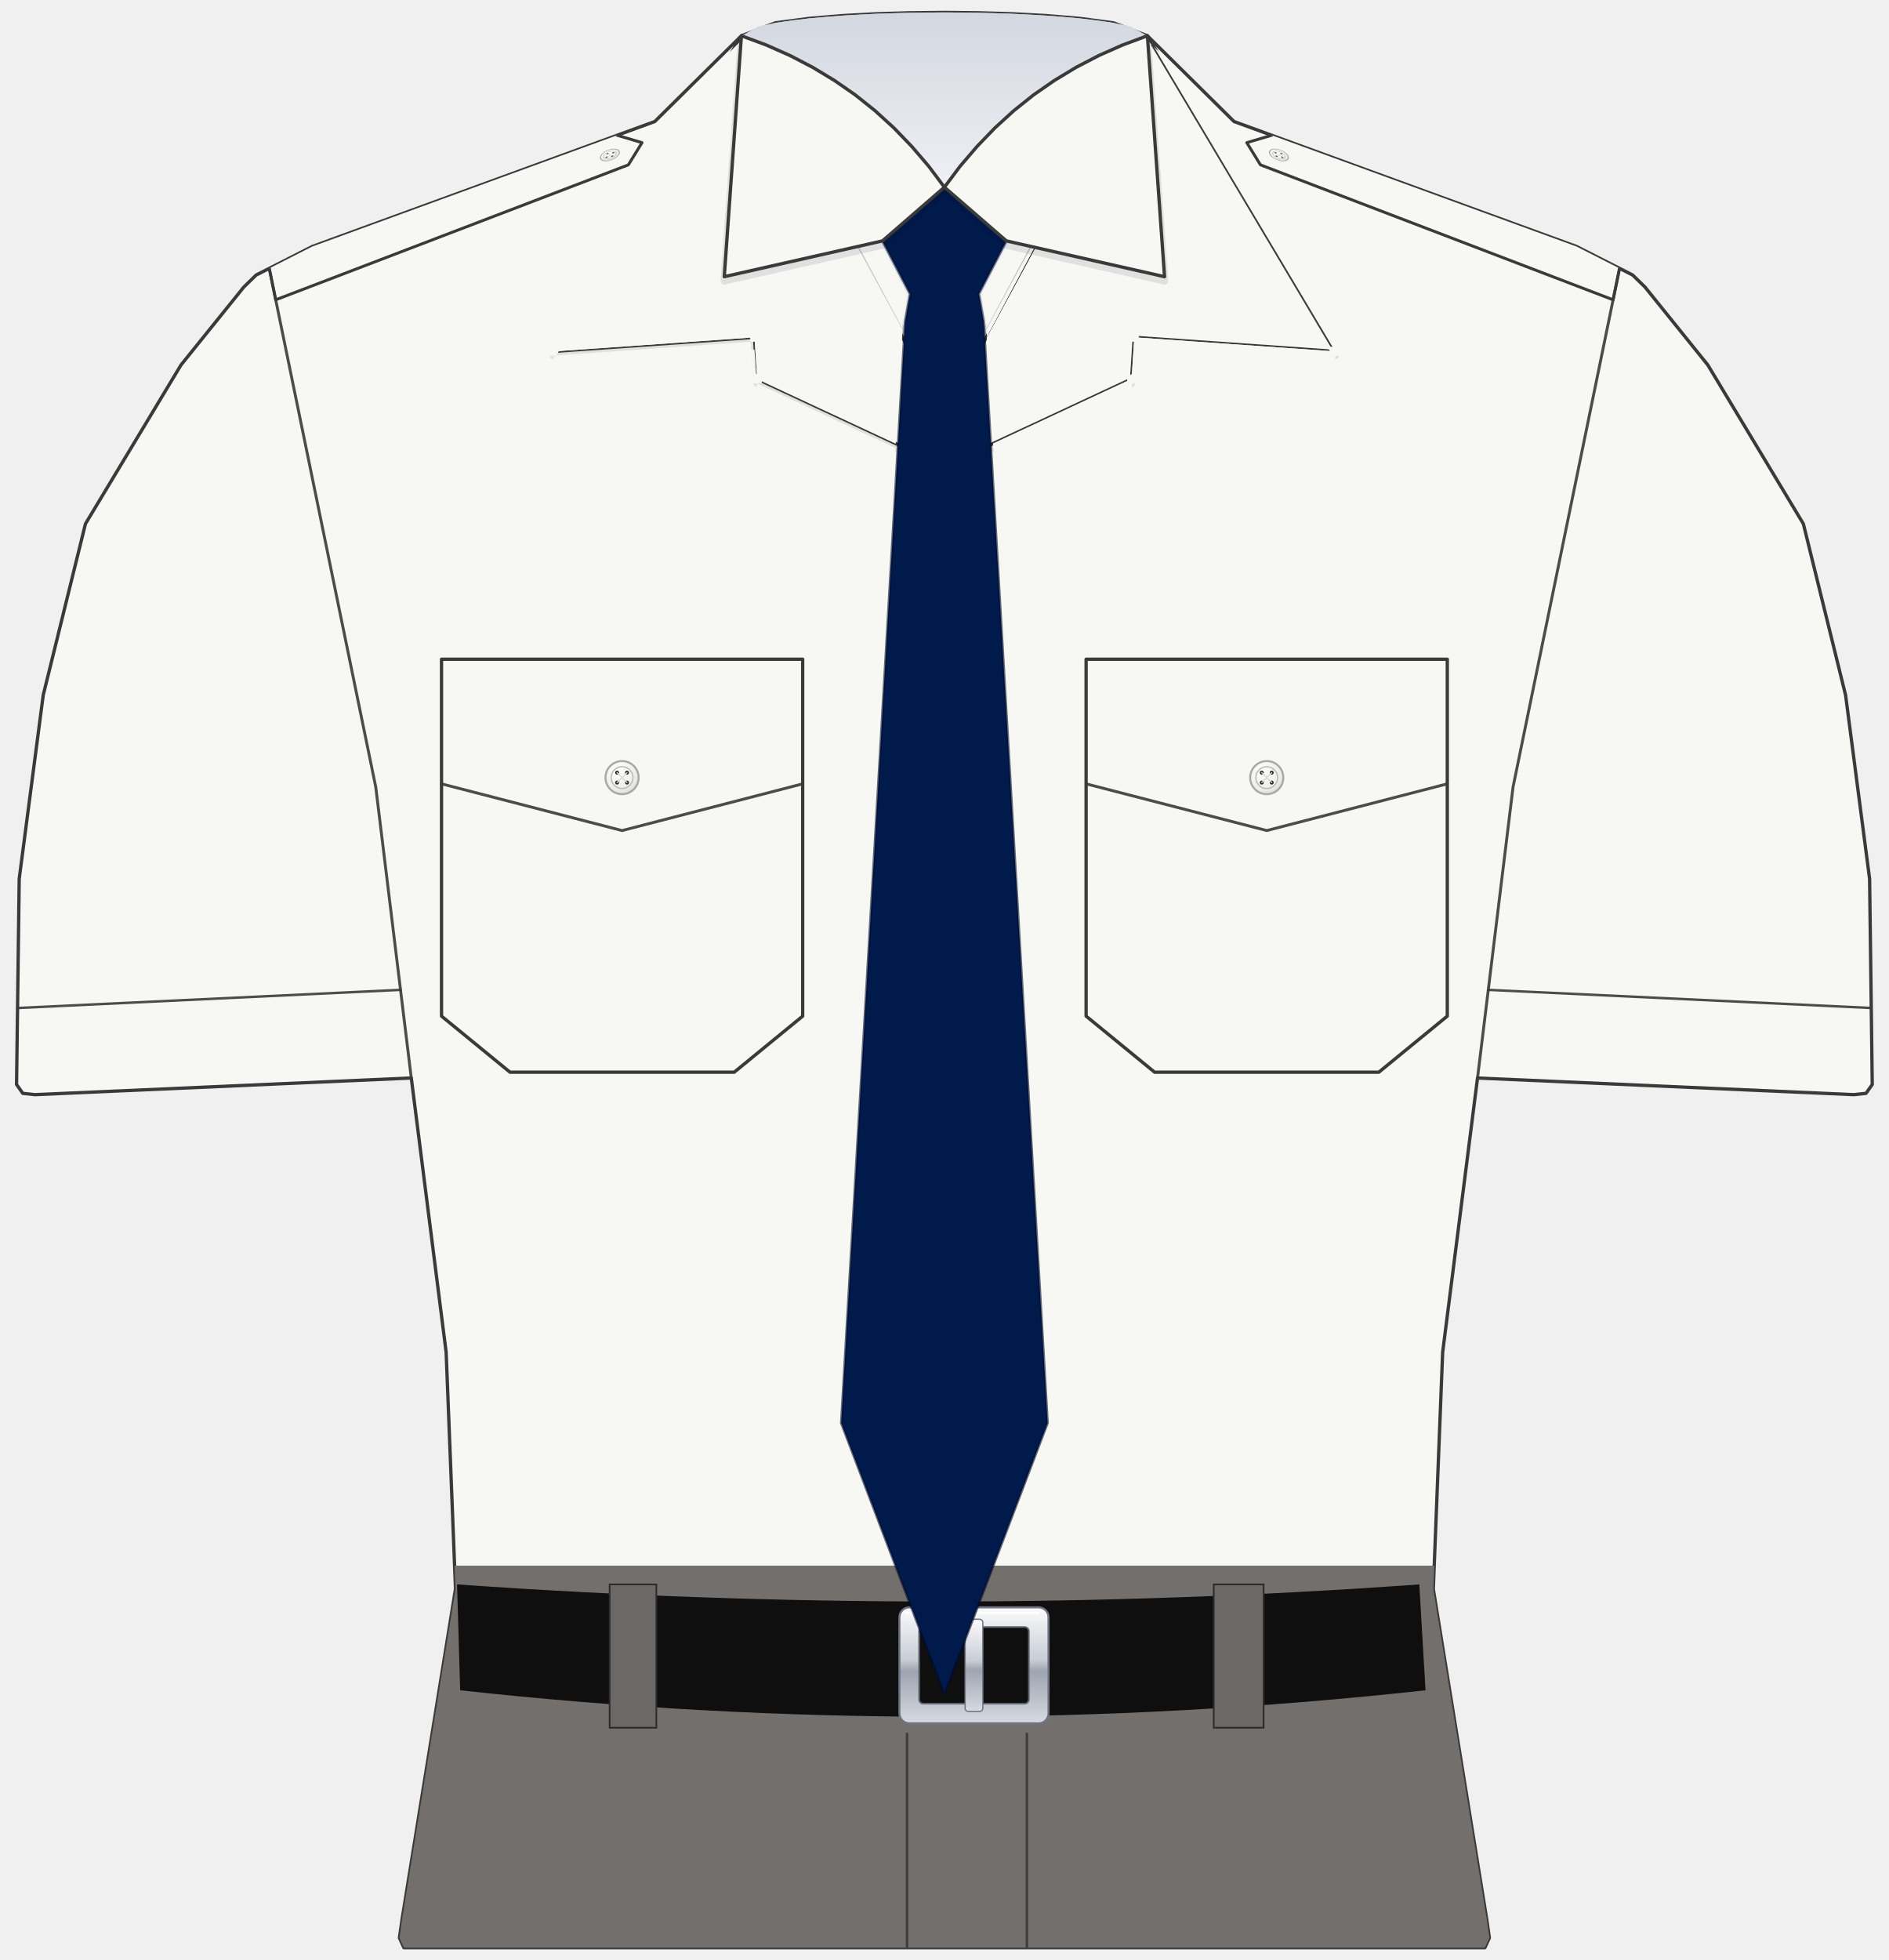
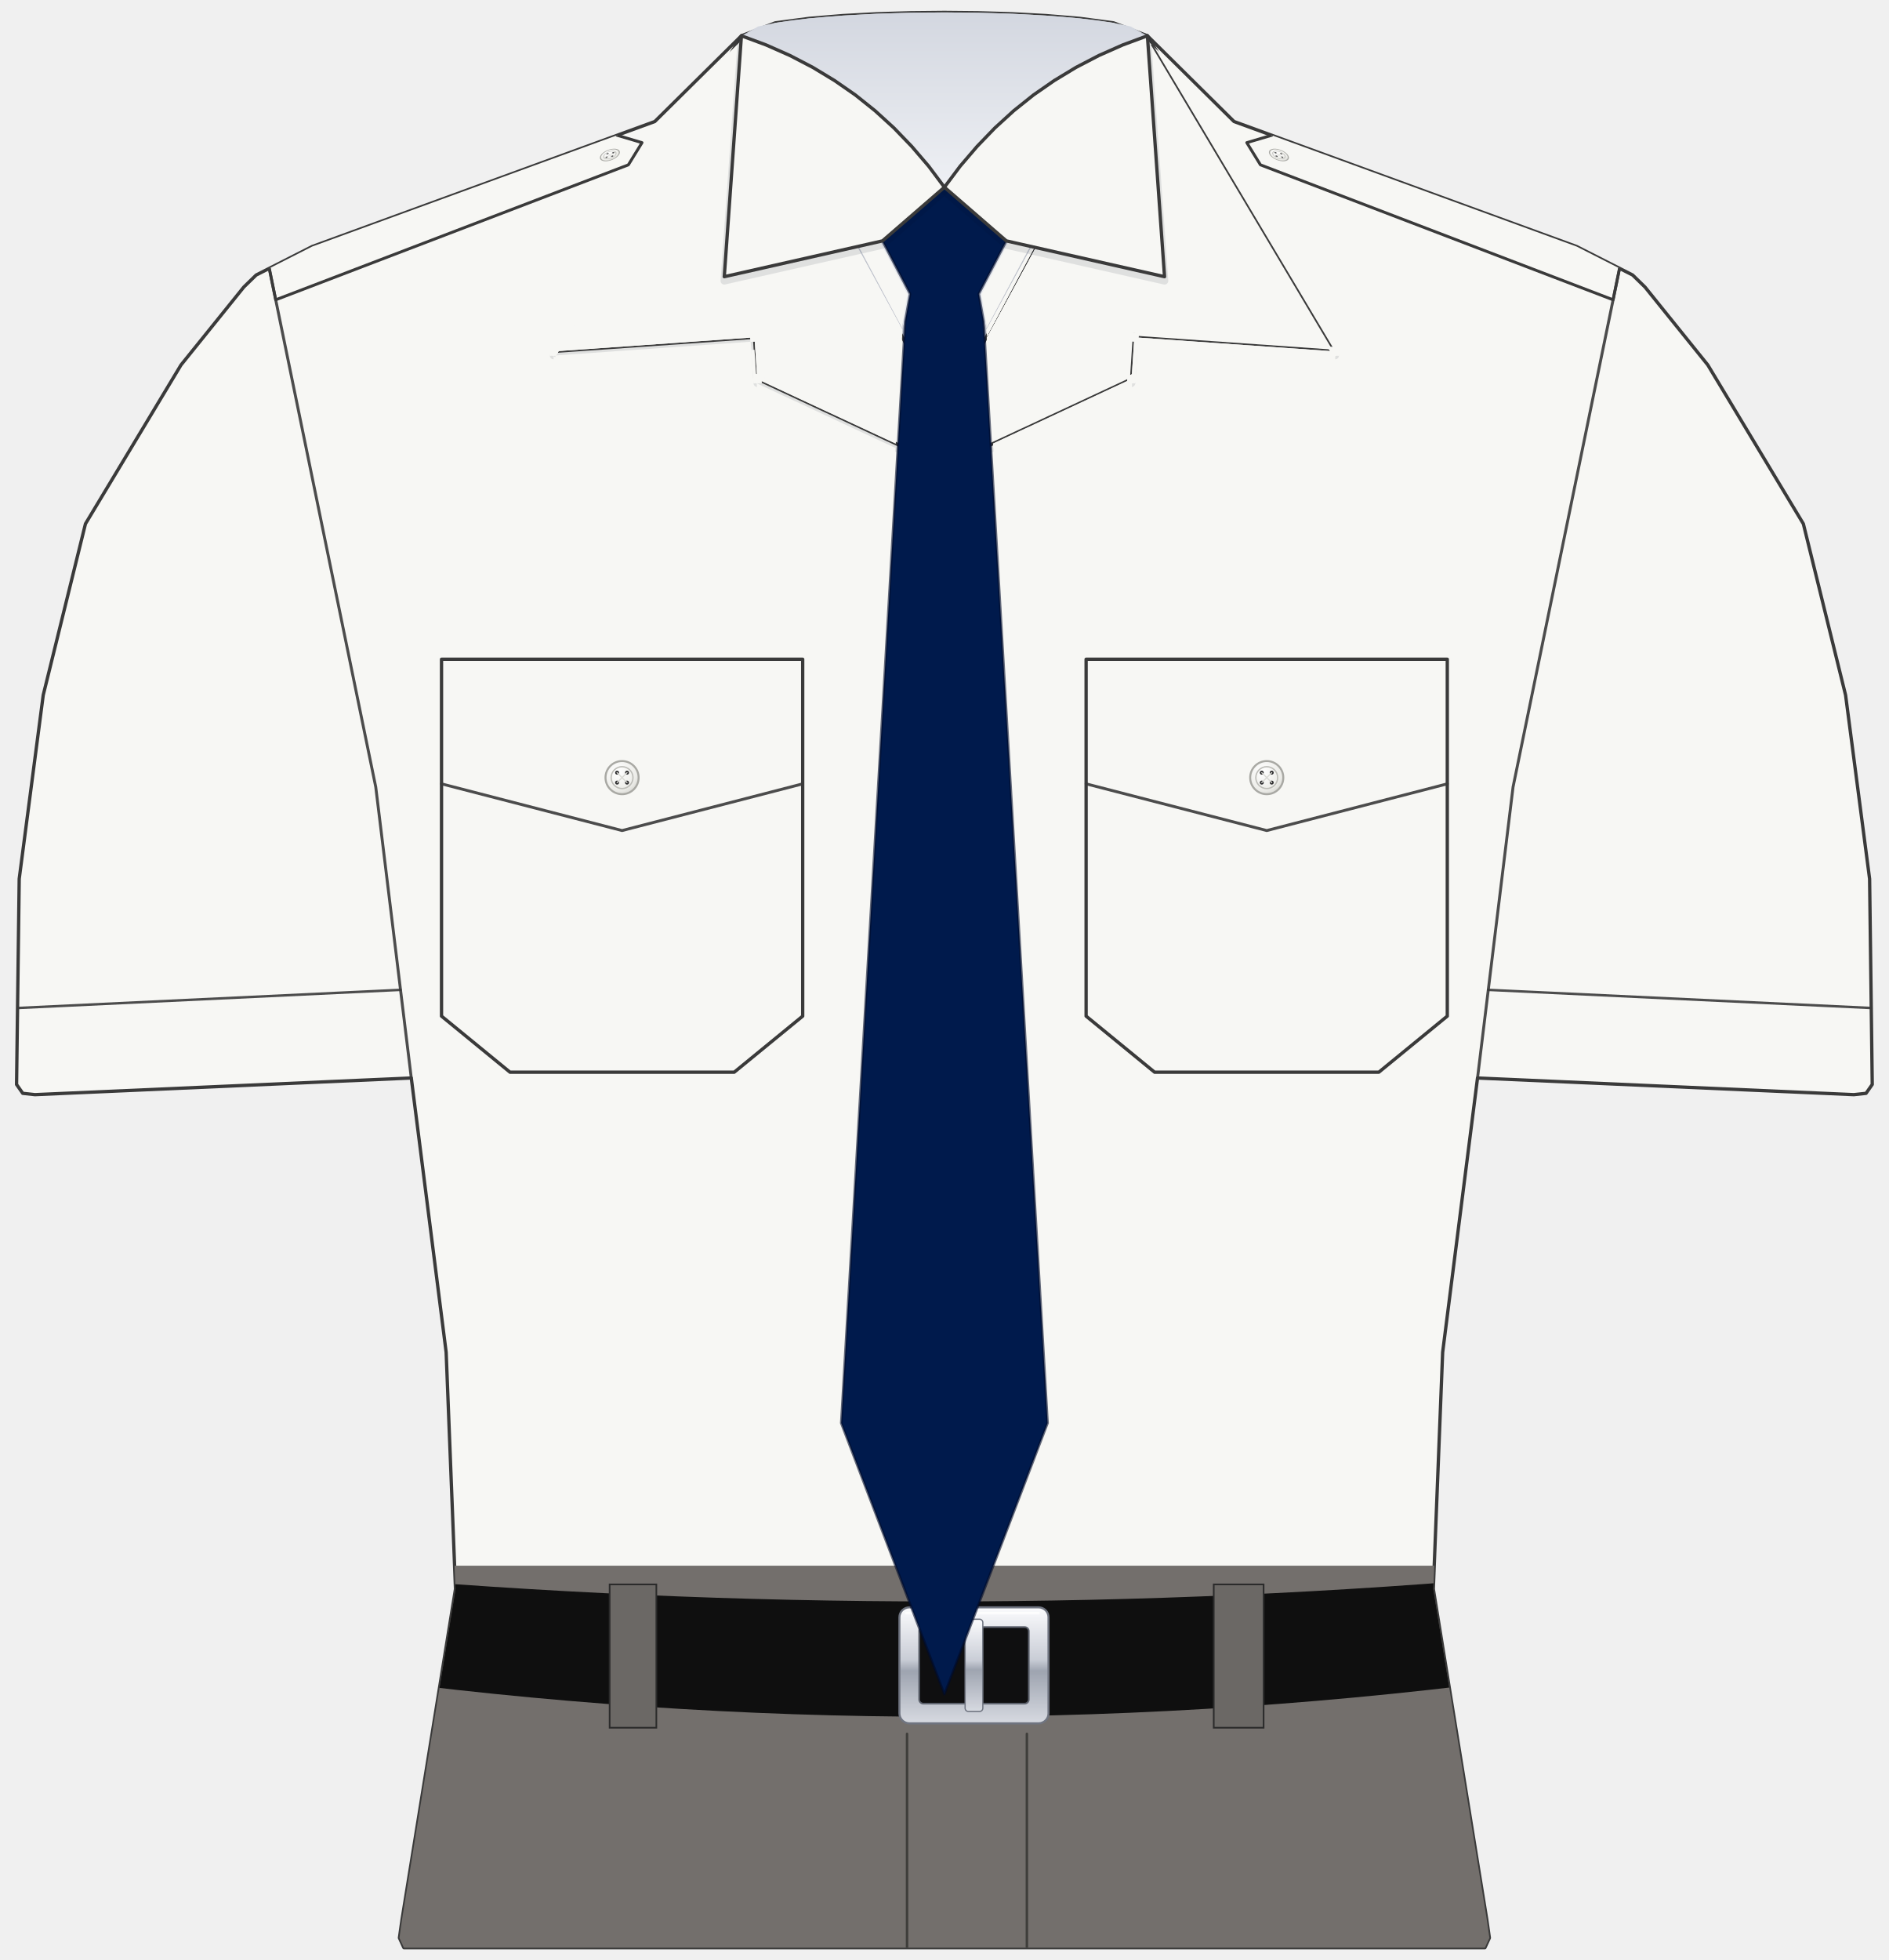
<svg xmlns="http://www.w3.org/2000/svg" width="27.451in" height="28.479in" viewBox="0 0 2745.08 2847.92" data-asset-id="garment-aviator-shirt-male" data-source="reference-art-measured" data-units="0.01in">
  <defs>
    <linearGradient id="garment-aviator-shirt-male__coatShade" gradientUnits="userSpaceOnUse" x1="-12" y1="0" x2="12" y2="0">
      <stop offset="0" stop-color="#000" stop-opacity=".30" />
      <stop offset=".12" stop-color="#000" stop-opacity=".08" />
      <stop offset=".3" stop-color="#000" stop-opacity="0" />
      <stop offset=".7" stop-color="#000" stop-opacity="0" />
      <stop offset=".88" stop-color="#000" stop-opacity=".08" />
      <stop offset="1" stop-color="#000" stop-opacity=".30" />
    </linearGradient>
    <linearGradient id="garment-aviator-shirt-male__topLight" x1="0" y1="0" x2="0" y2="1">
      <stop offset="0" stop-color="#fff" stop-opacity=".10" />
      <stop offset="1" stop-color="#fff" stop-opacity="0" />
    </linearGradient>
    <radialGradient id="garment-aviator-shirt-male__btn" cx=".4" cy=".35" r=".8">
      <stop offset="0" stop-color="#ffffff" />
      <stop offset=".6" stop-color="#cfd3da" />
      <stop offset="1" stop-color="#8d939e" />
    </radialGradient>
    <linearGradient id="garment-aviator-shirt-male__collarIn" x1="0" y1="0" x2="0" y2="1">
      <stop offset="0" stop-color="#7e8bb8" />
      <stop offset="1" stop-color="#b3bcdc" />
    </linearGradient>
    <linearGradient id="garment-aviator-shirt-male__plate" x1="0" y1="0" x2="0" y2="1">
      <stop offset="0" stop-color="#e4e6ea" />
      <stop offset="1" stop-color="#a9aeb8" />
    </linearGradient>
  </defs>
  <g id="garment-aviator-shirt-male__art" transform="translate(1372.538 12.037) scale(120.369)">
    <defs>
      <clipPath id="garment-aviator-shirt-male__clipSil">
        <path d="M-2.451,0.332L-2.042,0.176L-1.634,0.122L-1.225,0.088L-0.817,0.066L-0.408,0.054L0.000,0.050L0.408,0.054L0.817,0.066L1.225,0.088L1.634,0.122L2.042,0.176L2.451,0.332L3.497,1.367L7.633,2.876L8.310,3.220L8.459,3.365L9.217,4.305L10.371,6.223L10.881,8.291L11.171,10.509L11.203,12.991L11.128,13.098L10.981,13.114L6.437,12.913L6.016,16.224L5.903,19.082L6.548,23.068L6.580,23.293L6.526,23.411L-6.526,23.411L-6.580,23.293L-6.548,23.068L-5.903,19.082L-6.016,16.224L-6.437,12.913L-10.981,13.114L-11.128,13.098L-11.203,12.991L-11.171,10.509L-10.881,8.291L-10.371,6.223L-9.217,4.305L-8.459,3.365L-8.310,3.220L-7.633,2.876L-3.497,1.367Z" />
      </clipPath>
      <linearGradient id="garment-aviator-shirt-male__silver" x1="0" y1="0" x2="0" y2="1">
        <stop offset="0" stop-color="#fbfbfd" />
        <stop offset=".45" stop-color="#c9cdd6" />
        <stop offset=".55" stop-color="#9ea4b0" />
        <stop offset="1" stop-color="#d7dae1" />
      </linearGradient>
      <radialGradient id="garment-aviator-shirt-male__btnw" cx=".38" cy=".32" r=".8">
        <stop offset="0" stop-color="#ffffff" />
        <stop offset=".7" stop-color="#ececE8" />
        <stop offset="1" stop-color="#cfcfca" />
      </radialGradient>
      <linearGradient id="garment-aviator-shirt-male__shadeH" x1="0" y1="0" x2="1" y2="0">
        <stop offset="0" stop-color="#6b7080" stop-opacity=".22" />
        <stop offset=".1" stop-color="#6b7080" stop-opacity=".05" />
        <stop offset=".3" stop-color="#6b7080" stop-opacity="0" />
        <stop offset=".7" stop-color="#6b7080" stop-opacity="0" />
        <stop offset=".9" stop-color="#6b7080" stop-opacity=".05" />
        <stop offset="1" stop-color="#6b7080" stop-opacity=".22" />
      </linearGradient>
      <linearGradient id="garment-aviator-shirt-male__shadeV" x1="0" y1="0" x2="0" y2="1">
        <stop offset="0" stop-color="#6b7080" stop-opacity=".10" />
        <stop offset=".3" stop-color="#6b7080" stop-opacity="0" />
        <stop offset="1" stop-color="#6b7080" stop-opacity=".12" />
      </linearGradient>
      <linearGradient id="garment-aviator-shirt-male__dropS" x1="0" y1="0" x2="0" y2="1">
        <stop offset="0" stop-color="#4a4f5e" stop-opacity=".26" />
        <stop offset="1" stop-color="#4a4f5e" stop-opacity="0" />
      </linearGradient>
    </defs>
    <g id="garment-aviator-shirt-male__garment-body">
      <path id="garment-aviator-shirt-male__silhouette" d="M-2.451,0.332L-2.042,0.176L-1.634,0.122L-1.225,0.088L-0.817,0.066L-0.408,0.054L0.000,0.050L0.408,0.054L0.817,0.066L1.225,0.088L1.634,0.122L2.042,0.176L2.451,0.332L3.497,1.367L7.633,2.876L8.310,3.220L8.459,3.365L9.217,4.305L10.371,6.223L10.881,8.291L11.171,10.509L11.203,12.991L11.128,13.098L10.981,13.114L6.437,12.913L6.016,16.224L5.903,19.082L6.548,23.068L6.580,23.293L6.526,23.411L-6.526,23.411L-6.580,23.293L-6.548,23.068L-5.903,19.082L-6.016,16.224L-6.437,12.913L-10.981,13.114L-11.128,13.098L-11.203,12.991L-11.171,10.509L-10.881,8.291L-10.371,6.223L-9.217,4.305L-8.459,3.365L-8.310,3.220L-7.633,2.876L-3.497,1.367Z" fill="#f7f7f4" stroke="#3a3a3a" stroke-width=".04" stroke-linejoin="round" />
      <g clip-path="url(#garment-aviator-shirt-male__clipSil)">
        <path id="garment-aviator-shirt-male__trousers" d="M-12.203,18.800 L12.203,18.800 L12.203,24.460 L-12.203,24.460 Z" fill="#736f6c" />
        <path id="garment-aviator-shirt-male__epaulet-right" d="M-8.152,3.139L-7.633,2.876L-3.952,1.533L-3.651,1.622L-3.816,1.890L-8.074,3.519Z" fill="#f7f7f4" stroke="none" />
        <path d="M-8.152,3.139L-8.074,3.519L-3.816,1.890L-3.651,1.622L-3.952,1.533" fill="none" stroke="#3a3a3a" stroke-width=".035" stroke-linejoin="round" stroke-linecap="round" />
        <g transform="translate(-4.039 1.771) rotate(-20.928) scale(1 0.511) rotate(20.928) translate(4.039 -1.771)">
          <g>
            <circle cx="-4.039" cy="1.771" r="0.120" fill="url(#garment-aviator-shirt-male__btnw)" stroke="#a9a9a4" stroke-width="0.014" />
            <circle cx="-4.039" cy="1.771" r="0.079" fill="none" stroke="#bdbdb8" stroke-width="0.010" />
            <circle cx="-4.075" cy="1.735" r="0.014" fill="#2a2a2c" />
            <circle cx="-4.003" cy="1.735" r="0.014" fill="#2a2a2c" />
            <circle cx="-4.075" cy="1.807" r="0.014" fill="#2a2a2c" />
            <circle cx="-4.003" cy="1.807" r="0.014" fill="#2a2a2c" />
            <path d="M-4.075,1.735 L-4.003,1.807 M-4.003,1.735 L-4.075,1.807" stroke="#d9d9d4" stroke-width="0.008" stroke-linecap="round" />
          </g>
        </g>
        <path id="garment-aviator-shirt-male__epaulet-left" d="M8.152,3.139L7.633,2.876L3.952,1.533L3.651,1.622L3.816,1.890L8.074,3.519Z" fill="#f7f7f4" stroke="none" />
        <path d="M8.152,3.139L8.074,3.519L3.816,1.890L3.651,1.622L3.952,1.533" fill="none" stroke="#3a3a3a" stroke-width=".035" stroke-linejoin="round" stroke-linecap="round" />
        <g transform="translate(4.039 1.771) rotate(-159.072) scale(1 0.511) rotate(159.072) translate(-4.039 -1.771)">
          <g>
            <circle cx="4.039" cy="1.771" r="0.120" fill="url(#garment-aviator-shirt-male__btnw)" stroke="#a9a9a4" stroke-width="0.014" />
            <circle cx="4.039" cy="1.771" r="0.079" fill="none" stroke="#bdbdb8" stroke-width="0.010" />
            <circle cx="4.003" cy="1.735" r="0.014" fill="#2a2a2c" />
            <circle cx="4.075" cy="1.735" r="0.014" fill="#2a2a2c" />
            <circle cx="4.003" cy="1.807" r="0.014" fill="#2a2a2c" />
            <circle cx="4.075" cy="1.807" r="0.014" fill="#2a2a2c" />
            <path d="M4.003,1.735 L4.075,1.807 M4.075,1.735 L4.003,1.807" stroke="#d9d9d4" stroke-width="0.008" stroke-linecap="round" />
          </g>
        </g>
        <g id="garment-aviator-shirt-male__seam-armhole-right">
          <path d="M-8.152,3.139L-6.866,9.400L-6.437,12.913" fill="none" stroke="#3a3a3a" stroke-opacity="0.9" stroke-width="0.035" stroke-linecap="round" stroke-linejoin="round" />
        </g>
        <g id="garment-aviator-shirt-male__seam-armhole-left">
          <path d="M8.152,3.139L6.866,9.400L6.437,12.913" fill="none" stroke="#3a3a3a" stroke-opacity="0.9" stroke-width="0.035" stroke-linecap="round" stroke-linejoin="round" />
        </g>
        <g id="garment-aviator-shirt-male__seam-cuff-stitch-right">
          <path d="M-6.567,11.849L-11.191,12.068" fill="none" stroke="#3a3a3a" stroke-opacity="0.9" stroke-width="0.03" stroke-linecap="round" stroke-linejoin="round" />
        </g>
        <g id="garment-aviator-shirt-male__seam-cuff-stitch-left">
          <path d="M6.567,11.849L11.191,12.068" fill="none" stroke="#3a3a3a" stroke-opacity="0.9" stroke-width="0.03" stroke-linecap="round" stroke-linejoin="round" />
        </g>
        <g id="garment-aviator-shirt-male__pocket-right">
          <path d="M-6.072,7.858L-1.711,7.858L-1.711,12.166L-2.538,12.843L-5.245,12.843L-6.072,12.166Z" fill="none" stroke="#3a3a3a" stroke-width=".04" stroke-linejoin="round" />
          <path d="M-6.072,9.362L-3.892,9.926L-1.711,9.362" fill="none" stroke="#3a3a3a" stroke-opacity="0.9" stroke-width="0.035" stroke-linecap="round" stroke-linejoin="round" />
          <g id="garment-aviator-shirt-male__pocket-right-button">
            <circle cx="-3.892" cy="9.287" r="0.200" fill="url(#garment-aviator-shirt-male__btnw)" stroke="#a9a9a4" stroke-width="0.024" />
            <circle cx="-3.892" cy="9.287" r="0.132" fill="none" stroke="#bdbdb8" stroke-width="0.016" />
            <circle cx="-3.952" cy="9.227" r="0.024" fill="#2a2a2c" />
            <circle cx="-3.832" cy="9.227" r="0.024" fill="#2a2a2c" />
            <circle cx="-3.952" cy="9.347" r="0.024" fill="#2a2a2c" />
            <circle cx="-3.832" cy="9.347" r="0.024" fill="#2a2a2c" />
            <path d="M-3.952,9.227 L-3.832,9.347 M-3.832,9.227 L-3.952,9.347" stroke="#d9d9d4" stroke-width="0.014" stroke-linecap="round" />
          </g>
        </g>
        <g id="garment-aviator-shirt-male__pocket-left">
          <path d="M6.072,7.858L1.711,7.858L1.711,12.166L2.538,12.843L5.245,12.843L6.072,12.166Z" fill="none" stroke="#3a3a3a" stroke-width=".04" stroke-linejoin="round" />
          <path d="M6.072,9.362L3.892,9.926L1.711,9.362" fill="none" stroke="#3a3a3a" stroke-opacity="0.9" stroke-width="0.035" stroke-linecap="round" stroke-linejoin="round" />
          <g id="garment-aviator-shirt-male__pocket-left-button">
            <circle cx="3.892" cy="9.287" r="0.200" fill="url(#garment-aviator-shirt-male__btnw)" stroke="#a9a9a4" stroke-width="0.024" />
            <circle cx="3.892" cy="9.287" r="0.132" fill="none" stroke="#bdbdb8" stroke-width="0.016" />
            <circle cx="3.832" cy="9.227" r="0.024" fill="#2a2a2c" />
            <circle cx="3.952" cy="9.227" r="0.024" fill="#2a2a2c" />
            <circle cx="3.832" cy="9.347" r="0.024" fill="#2a2a2c" />
            <circle cx="3.952" cy="9.347" r="0.024" fill="#2a2a2c" />
            <path d="M3.832,9.227 L3.952,9.347 M3.952,9.227 L3.832,9.347" stroke="#d9d9d4" stroke-width="0.014" stroke-linecap="round" />
          </g>
        </g>
        <path d="M-0.432,2.181L-0.432,18.800" fill="none" stroke="#8a8a8a" stroke-opacity="0.9" stroke-width="0.03" stroke-linecap="round" stroke-linejoin="round" />
        <g id="garment-aviator-shirt-male__button-1">
          <circle cx="0.056" cy="5.753" r="0.220" fill="url(#garment-aviator-shirt-male__btnw)" stroke="#a9a9a4" stroke-width="0.026" />
          <circle cx="0.056" cy="5.753" r="0.145" fill="none" stroke="#bdbdb8" stroke-width="0.018" />
          <circle cx="-0.010" cy="5.687" r="0.026" fill="#2a2a2c" />
          <circle cx="0.122" cy="5.687" r="0.026" fill="#2a2a2c" />
          <circle cx="-0.010" cy="5.819" r="0.026" fill="#2a2a2c" />
          <circle cx="0.122" cy="5.819" r="0.026" fill="#2a2a2c" />
          <path d="M-0.010,5.687 L0.122,5.819 M0.122,5.687 L-0.010,5.819" stroke="#d9d9d4" stroke-width="0.015" stroke-linecap="round" />
        </g>
        <g id="garment-aviator-shirt-male__button-2">
          <circle cx="0.056" cy="9.475" r="0.220" fill="url(#garment-aviator-shirt-male__btnw)" stroke="#a9a9a4" stroke-width="0.026" />
          <circle cx="0.056" cy="9.475" r="0.145" fill="none" stroke="#bdbdb8" stroke-width="0.018" />
          <circle cx="-0.010" cy="9.409" r="0.026" fill="#2a2a2c" />
          <circle cx="0.122" cy="9.409" r="0.026" fill="#2a2a2c" />
          <circle cx="-0.010" cy="9.541" r="0.026" fill="#2a2a2c" />
          <circle cx="0.122" cy="9.541" r="0.026" fill="#2a2a2c" />
          <path d="M-0.010,9.409 L0.122,9.541 M0.122,9.409 L-0.010,9.541" stroke="#d9d9d4" stroke-width="0.015" stroke-linecap="round" />
        </g>
        <g id="garment-aviator-shirt-male__button-3">
          <circle cx="0.056" cy="13.198" r="0.220" fill="url(#garment-aviator-shirt-male__btnw)" stroke="#a9a9a4" stroke-width="0.026" />
          <circle cx="0.056" cy="13.198" r="0.145" fill="none" stroke="#bdbdb8" stroke-width="0.018" />
          <circle cx="-0.010" cy="13.132" r="0.026" fill="#2a2a2c" />
          <circle cx="0.122" cy="13.132" r="0.026" fill="#2a2a2c" />
          <circle cx="-0.010" cy="13.264" r="0.026" fill="#2a2a2c" />
          <circle cx="0.122" cy="13.264" r="0.026" fill="#2a2a2c" />
          <path d="M-0.010,13.132 L0.122,13.264 M0.122,13.132 L-0.010,13.264" stroke="#d9d9d4" stroke-width="0.015" stroke-linecap="round" />
        </g>
        <g id="garment-aviator-shirt-male__button-4">
          <circle cx="0.056" cy="16.845" r="0.220" fill="url(#garment-aviator-shirt-male__btnw)" stroke="#a9a9a4" stroke-width="0.026" />
          <circle cx="0.056" cy="16.845" r="0.145" fill="none" stroke="#bdbdb8" stroke-width="0.018" />
          <circle cx="-0.010" cy="16.779" r="0.026" fill="#2a2a2c" />
          <circle cx="0.122" cy="16.779" r="0.026" fill="#2a2a2c" />
          <circle cx="-0.010" cy="16.911" r="0.026" fill="#2a2a2c" />
          <circle cx="0.122" cy="16.911" r="0.026" fill="#2a2a2c" />
          <path d="M-0.010,16.779 L0.122,16.911 M0.122,16.779 L-0.010,16.911" stroke="#d9d9d4" stroke-width="0.015" stroke-linecap="round" />
        </g>
-         <path id="garment-aviator-shirt-male__belt" d="M-5.884,19.026 Q-0.019,19.439 5.734,19.026 L5.809,20.304 Q-0.019,20.943 -5.847,20.304 Z" fill="#0f0f0f" />
+         <path id="garment-aviator-shirt-male__belt" d="M-7.294,18.914 Q-0.004,19.550 7.113,18.914 L7.208,20.132 Q-0.019,21.115 -7.246,20.132 Z" fill="#0f0f0f" />
        <rect x="-4.042" y="19.026" width="0.564" height="1.730" fill="#6b6865" stroke="#2b2b2b" stroke-width=".02" />
        <rect x="3.252" y="19.026" width="0.602" height="1.730" fill="#6b6865" stroke="#2b2b2b" stroke-width=".02" />
        <g id="garment-aviator-shirt-male__belt-buckle">
          <rect x="-0.543" y="19.303" width="1.800" height="1.400" rx=".12" fill="url(#garment-aviator-shirt-male__silver)" stroke="#6f7480" stroke-width=".025" />
          <rect x="-0.305" y="19.541" width="1.324" height="0.924" rx=".05" fill="#0f0f10" stroke="#5d626d" stroke-width=".02" />
          <rect x="0.250" y="19.446" width="0.214" height="1.114" rx=".04" fill="url(#garment-aviator-shirt-male__silver)" stroke="#6f7480" stroke-width=".015" />
          <path d="M-0.463,19.373 L1.137,19.373" stroke="#fff" stroke-opacity=".75" stroke-width=".03" stroke-linecap="round" />
        </g>
        <path d="M-0.451,20.830L-0.451,23.425" fill="none" stroke="#3a3936" stroke-opacity="0.9" stroke-width="0.03" stroke-linecap="round" stroke-linejoin="round" />
        <path d="M0.996,20.830L0.996,23.425" fill="none" stroke="#3a3936" stroke-opacity="0.9" stroke-width="0.03" stroke-linecap="round" stroke-linejoin="round" />
      </g>
      <g id="garment-aviator-shirt-male__collar">
        <defs>
          <linearGradient id="garment-aviator-shirt-male__bandOpen" x1="0" y1="0" x2="0" y2="1">
            <stop offset="0" stop-color="#d3d7e0" />
            <stop offset="1" stop-color="#eef0f4" />
          </linearGradient>
          <clipPath id="garment-aviator-shirt-male__openV">
            <path d="M-2.451,0.332L-2.247,0.219L-2.042,0.176L-1.838,0.145L-1.634,0.122L-1.430,0.103L-1.225,0.088L-1.021,0.076L-0.817,0.066L-0.613,0.059L-0.408,0.054L-0.204,0.051L0.000,0.050L0.204,0.051L0.408,0.054L0.613,0.059L0.817,0.066L1.021,0.076L1.225,0.088L1.430,0.103L1.634,0.122L1.838,0.145L2.042,0.176L2.247,0.219L2.451,0.332L0.000,4.920Z" />
          </clipPath>
          <clipPath id="garment-aviator-shirt-male__underCut">
            <path d="M2.451,-40.000L2.451,0.332L-0.432,5.730L-0.432,40.000L-40.000,40.000L-40.000,-40.000Z" />
          </clipPath>
        </defs>
        <g id="garment-aviator-shirt-male__collar-open-neck">
          <path d="M-2.451,0.332L-2.247,0.219L-2.042,0.176L-1.838,0.145L-1.634,0.122L-1.430,0.103L-1.225,0.088L-1.021,0.076L-0.817,0.066L-0.613,0.059L-0.408,0.054L-0.204,0.051L0.000,0.050L0.204,0.051L0.408,0.054L0.613,0.059L0.817,0.066L1.021,0.076L1.225,0.088L1.430,0.103L1.634,0.122L1.838,0.145L2.042,0.176L2.247,0.219L2.451,0.332L0.000,4.920Z" fill="url(#garment-aviator-shirt-male__bandOpen)" />
          <g clip-path="url(#garment-aviator-shirt-male__openV)">
            <path d="M2.451,0.332L0.000,4.920" fill="none" stroke="#000a24" stroke-opacity=".16" stroke-width=".16" />
            <path d="M-2.451,0.332L0.000,4.920" fill="none" stroke="#000a24" stroke-opacity=".16" stroke-width=".16" />
          </g>
        </g>
        <g clip-path="url(#garment-aviator-shirt-male__underCut)">
          <path d="M-4.719,4.192L-2.293,4.022L-2.260,4.525L0.432,5.780" fill="none" stroke="#000a24" stroke-opacity=".10" stroke-width=".09" stroke-linejoin="round" stroke-linecap="round" />
          <path id="garment-aviator-shirt-male__collar-right" d="M-2.451,0.332L-4.719,4.142L-2.293,3.972L-2.260,4.475L0.432,5.730L0.000,4.920Z" fill="#f7f7f4" stroke="#3a3a3a" stroke-width=".04" stroke-linejoin="round" />
          <path d="M-2.451,0.332L-2.293,3.972" fill="none" stroke="#3a3a3a" stroke-opacity=".6" stroke-width=".035" stroke-linecap="round" />
        </g>
        <path d="M4.719,4.192L2.293,4.022L2.260,4.525L-0.432,5.780" fill="none" stroke="#000a24" stroke-opacity=".10" stroke-width=".09" stroke-linejoin="round" stroke-linecap="round" />
        <path id="garment-aviator-shirt-male__collar-left" d="M2.451,0.332L4.719,4.142L2.293,3.972L2.260,4.475L-0.432,5.730L0.000,4.920Z" fill="#f7f7f4" stroke="#3a3a3a" stroke-width=".04" stroke-linejoin="round" />
        <path d="M2.451,0.332L2.293,3.972" fill="none" stroke="#3a3a3a" stroke-opacity=".6" stroke-width=".035" stroke-linecap="round" />
      </g>
      <g id="garment-aviator-shirt-male__tie">
        <path id="garment-aviator-shirt-male__tie-body" d="M0.000,2.160L0.748,2.808L0.415,3.448L0.474,3.780L1.246,17.078L0.000,20.352L-1.246,17.078L-0.474,3.780L-0.415,3.448L-0.748,2.808Z" fill="#001a4c" stroke="#000b28" stroke-opacity=".6" stroke-width=".03" stroke-linejoin="round" />
      </g>
      <g id="garment-aviator-shirt-male__collar-closed">
        <defs>
          <linearGradient id="garment-aviator-shirt-male__neckShade" x1="0" y1="0" x2="0" y2="1">
            <stop offset="0" stop-color="#d3d7e0" />
            <stop offset="1" stop-color="#eef0f4" />
          </linearGradient>
        </defs>
        <defs>
          <clipPath id="garment-aviator-shirt-male__coverArea">
            <path d="M-2.451,0.412L-2.247,0.299L-2.042,0.256L-1.838,0.225L-1.634,0.202L-1.430,0.183L-1.225,0.168L-1.021,0.156L-0.817,0.146L-0.613,0.139L-0.408,0.134L-0.204,0.131L0.000,0.130L0.204,0.131L0.408,0.134L0.613,0.139L0.817,0.146L1.021,0.156L1.225,0.168L1.430,0.183L1.634,0.202L1.838,0.225L2.042,0.256L2.247,0.299L2.451,0.412L0.000,4.920Z" />
            <path d="M-2.451,0.332L-4.719,4.142L-2.293,3.972L-2.260,4.475L0.432,5.730L0.000,4.920Z" />
            <path d="M2.451,0.332L4.719,4.142L2.293,3.972L2.260,4.475L-0.432,5.730L0.000,4.920Z" />
            <path d="M-2.470,0.480L-2.179,0.319L-2.227,0.231L-2.519,0.393Z" />
            <path d="M-2.285,0.359L-1.983,0.295L-2.004,0.197L-2.306,0.261Z" />
            <path d="M-2.084,0.313L-1.781,0.267L-1.796,0.169L-2.099,0.214Z" />
            <path d="M-1.882,0.281L-1.578,0.246L-1.590,0.146L-1.894,0.182Z" />
            <path d="M-1.679,0.256L-1.375,0.228L-1.384,0.128L-1.688,0.157Z" />
            <path d="M-1.476,0.236L-1.172,0.214L-1.179,0.114L-1.483,0.137Z" />
            <path d="M-1.272,0.221L-0.968,0.202L-0.974,0.103L-1.278,0.121Z" />
            <path d="M-1.069,0.208L-0.765,0.194L-0.769,0.094L-1.073,0.108Z" />
            <path d="M-0.865,0.198L-0.561,0.187L-0.564,0.087L-0.869,0.098Z" />
            <path d="M-0.661,0.190L-0.357,0.183L-0.360,0.083L-0.664,0.090Z" />
            <path d="M-0.458,0.185L-0.154,0.180L-0.155,0.080L-0.459,0.085Z" />
            <path d="M-0.254,0.181L0.050,0.180L0.050,0.080L-0.254,0.081Z" />
            <path d="M-0.050,0.180L0.254,0.181L0.254,0.081L-0.050,0.080Z" />
            <path d="M0.154,0.180L0.458,0.185L0.459,0.085L0.155,0.080Z" />
            <path d="M0.357,0.183L0.661,0.190L0.664,0.090L0.360,0.083Z" />
            <path d="M0.561,0.187L0.865,0.198L0.869,0.098L0.564,0.087Z" />
            <path d="M0.765,0.194L1.069,0.208L1.073,0.108L0.769,0.094Z" />
            <path d="M0.968,0.202L1.272,0.221L1.278,0.121L0.974,0.103Z" />
            <path d="M1.172,0.214L1.476,0.236L1.483,0.137L1.179,0.114Z" />
            <path d="M1.375,0.228L1.679,0.256L1.688,0.157L1.384,0.128Z" />
            <path d="M1.578,0.246L1.882,0.281L1.894,0.182L1.590,0.146Z" />
            <path d="M1.781,0.267L2.084,0.313L2.099,0.214L1.796,0.169Z" />
            <path d="M1.983,0.295L2.285,0.359L2.306,0.261L2.004,0.197Z" />
            <path d="M2.179,0.319L2.470,0.480L2.519,0.393L2.227,0.231Z" />
            <path d="M2.431,0.345L-0.068,4.940L0.020,4.988L2.519,0.392Z" />
            <path d="M0.068,4.940L-2.431,0.345L-2.519,0.392L-0.020,4.988Z" />
            <path d="M-2.468,0.264L-4.787,4.160L-4.701,4.211L-2.382,0.315Z" />
            <path d="M-4.765,4.196L-2.240,4.018L-2.247,3.918L-4.772,4.096Z" />
            <path d="M-2.346,3.925L-2.306,4.528L-2.207,4.522L-2.246,3.919Z" />
            <path d="M-2.326,4.499L0.457,5.796L0.499,5.706L-2.284,4.409Z" />
            <path d="M0.500,5.750L0.021,4.853L-0.068,4.900L0.412,5.797Z" />
            <path d="M0.068,4.941L-2.430,0.265L-2.518,0.312L-0.021,4.988Z" />
            <path d="M2.382,0.315L4.701,4.211L4.787,4.160L2.468,0.264Z" />
            <path d="M4.772,4.096L2.247,3.918L2.240,4.018L4.765,4.196Z" />
            <path d="M2.246,3.919L2.207,4.522L2.306,4.528L2.346,3.925Z" />
            <path d="M2.284,4.409L-0.499,5.706L-0.457,5.796L2.326,4.499Z" />
            <path d="M-0.412,5.797L0.068,4.900L-0.021,4.853L-0.500,5.750Z" />
            <path d="M0.021,4.988L2.518,0.312L2.430,0.265L-0.068,4.941Z" />
            <path d="M-4.719,4.142L-2.293,3.972L-2.260,4.475L0.432,5.730L0.432,5.880L-2.260,4.625L-2.293,4.122L-4.719,4.292Z" />
            <path d="M4.719,4.142L2.293,3.972L2.260,4.475L-0.432,5.730L-0.432,5.880L2.260,4.625L2.293,4.122L4.719,4.292Z" />
          </clipPath>
          <clipPath id="garment-aviator-shirt-male__noTie">
            <path clip-rule="evenodd" d="M-40,-40H40V40H-40ZM0.000,2.120L0.785,2.801L0.447,3.453L0.503,3.777L1.276,17.082L0.000,20.436L-1.276,17.082L-0.503,3.777L-0.447,3.453L-0.785,2.801Z" />
          </clipPath>
          <mask id="garment-aviator-shirt-male__silInset" maskUnits="userSpaceOnUse" x="-40" y="-40" width="80" height="80">
            <path d="M-2.451,0.332L-2.042,0.176L-1.634,0.122L-1.225,0.088L-0.817,0.066L-0.408,0.054L0.000,0.050L0.408,0.054L0.817,0.066L1.225,0.088L1.634,0.122L2.042,0.176L2.451,0.332L3.497,1.367L7.633,2.876L8.310,3.220L8.459,3.365L9.217,4.305L10.371,6.223L10.881,8.291L11.171,10.509L11.203,12.991L11.128,13.098L10.981,13.114L6.437,12.913L6.016,16.224L5.903,19.082L6.548,23.068L6.580,23.293L6.526,23.411L-6.526,23.411L-6.580,23.293L-6.548,23.068L-5.903,19.082L-6.016,16.224L-6.437,12.913L-10.981,13.114L-11.128,13.098L-11.203,12.991L-11.171,10.509L-10.881,8.291L-10.371,6.223L-9.217,4.305L-8.459,3.365L-8.310,3.220L-7.633,2.876L-3.497,1.367Z" fill="#fff" />
            <path d="M-2.451,0.332L-2.042,0.176L-1.634,0.122L-1.225,0.088L-0.817,0.066L-0.408,0.054L0.000,0.050L0.408,0.054L0.817,0.066L1.225,0.088L1.634,0.122L2.042,0.176L2.451,0.332L3.497,1.367L7.633,2.876L8.310,3.220L8.459,3.365L9.217,4.305L10.371,6.223L10.881,8.291L11.171,10.509L11.203,12.991L11.128,13.098L10.981,13.114L6.437,12.913L6.016,16.224L5.903,19.082L6.548,23.068L6.580,23.293L6.526,23.411L-6.526,23.411L-6.580,23.293L-6.548,23.068L-5.903,19.082L-6.016,16.224L-6.437,12.913L-10.981,13.114L-11.128,13.098L-11.203,12.991L-11.171,10.509L-10.881,8.291L-10.371,6.223L-9.217,4.305L-8.459,3.365L-8.310,3.220L-7.633,2.876L-3.497,1.367Z" fill="none" stroke="#000" stroke-width=".08" stroke-linejoin="round" />
          </mask>
        </defs>
        <g mask="url(#garment-aviator-shirt-male__silInset)">
          <g clip-path="url(#garment-aviator-shirt-male__noTie)">
            <g clip-path="url(#garment-aviator-shirt-male__coverArea)">
              <g fill="#f7f7f4">
                <path d="M-2.451,0.412L-2.247,0.299L-2.042,0.256L-1.838,0.225L-1.634,0.202L-1.430,0.183L-1.225,0.168L-1.021,0.156L-0.817,0.146L-0.613,0.139L-0.408,0.134L-0.204,0.131L0.000,0.130L0.204,0.131L0.408,0.134L0.613,0.139L0.817,0.146L1.021,0.156L1.225,0.168L1.430,0.183L1.634,0.202L1.838,0.225L2.042,0.256L2.247,0.299L2.451,0.412L0.000,4.920Z" />
                <path d="M-2.451,0.332L-4.719,4.142L-2.293,3.972L-2.260,4.475L0.432,5.730L0.000,4.920Z" />
                <path d="M2.451,0.332L4.719,4.142L2.293,3.972L2.260,4.475L-0.432,5.730L0.000,4.920Z" />
                <path d="M-2.470,0.480L-2.179,0.319L-2.227,0.231L-2.519,0.393Z" />
                <path d="M-2.285,0.359L-1.983,0.295L-2.004,0.197L-2.306,0.261Z" />
                <path d="M-2.084,0.313L-1.781,0.267L-1.796,0.169L-2.099,0.214Z" />
                <path d="M-1.882,0.281L-1.578,0.246L-1.590,0.146L-1.894,0.182Z" />
                <path d="M-1.679,0.256L-1.375,0.228L-1.384,0.128L-1.688,0.157Z" />
                <path d="M-1.476,0.236L-1.172,0.214L-1.179,0.114L-1.483,0.137Z" />
                <path d="M-1.272,0.221L-0.968,0.202L-0.974,0.103L-1.278,0.121Z" />
                <path d="M-1.069,0.208L-0.765,0.194L-0.769,0.094L-1.073,0.108Z" />
                <path d="M-0.865,0.198L-0.561,0.187L-0.564,0.087L-0.869,0.098Z" />
                <path d="M-0.661,0.190L-0.357,0.183L-0.360,0.083L-0.664,0.090Z" />
                <path d="M-0.458,0.185L-0.154,0.180L-0.155,0.080L-0.459,0.085Z" />
                <path d="M-0.254,0.181L0.050,0.180L0.050,0.080L-0.254,0.081Z" />
                <path d="M-0.050,0.180L0.254,0.181L0.254,0.081L-0.050,0.080Z" />
                <path d="M0.154,0.180L0.458,0.185L0.459,0.085L0.155,0.080Z" />
                <path d="M0.357,0.183L0.661,0.190L0.664,0.090L0.360,0.083Z" />
                <path d="M0.561,0.187L0.865,0.198L0.869,0.098L0.564,0.087Z" />
                <path d="M0.765,0.194L1.069,0.208L1.073,0.108L0.769,0.094Z" />
                <path d="M0.968,0.202L1.272,0.221L1.278,0.121L0.974,0.103Z" />
                <path d="M1.172,0.214L1.476,0.236L1.483,0.137L1.179,0.114Z" />
                <path d="M1.375,0.228L1.679,0.256L1.688,0.157L1.384,0.128Z" />
                <path d="M1.578,0.246L1.882,0.281L1.894,0.182L1.590,0.146Z" />
                <path d="M1.781,0.267L2.084,0.313L2.099,0.214L1.796,0.169Z" />
                <path d="M1.983,0.295L2.285,0.359L2.306,0.261L2.004,0.197Z" />
                <path d="M2.179,0.319L2.470,0.480L2.519,0.393L2.227,0.231Z" />
                <path d="M2.431,0.345L-0.068,4.940L0.020,4.988L2.519,0.392Z" />
                <path d="M0.068,4.940L-2.431,0.345L-2.519,0.392L-0.020,4.988Z" />
                <path d="M-2.468,0.264L-4.787,4.160L-4.701,4.211L-2.382,0.315Z" />
                <path d="M-4.765,4.196L-2.240,4.018L-2.247,3.918L-4.772,4.096Z" />
                <path d="M-2.346,3.925L-2.306,4.528L-2.207,4.522L-2.246,3.919Z" />
                <path d="M-2.326,4.499L0.457,5.796L0.499,5.706L-2.284,4.409Z" />
                <path d="M0.500,5.750L0.021,4.853L-0.068,4.900L0.412,5.797Z" />
                <path d="M0.068,4.941L-2.430,0.265L-2.518,0.312L-0.021,4.988Z" />
                <path d="M2.382,0.315L4.701,4.211L4.787,4.160L2.468,0.264Z" />
                <path d="M4.772,4.096L2.247,3.918L2.240,4.018L4.765,4.196Z" />
                <path d="M2.246,3.919L2.207,4.522L2.306,4.528L2.346,3.925Z" />
                <path d="M2.284,4.409L-0.499,5.706L-0.457,5.796L2.326,4.499Z" />
                <path d="M-0.412,5.797L0.068,4.900L-0.021,4.853L-0.500,5.750Z" />
                <path d="M0.021,4.988L2.518,0.312L2.430,0.265L-0.068,4.941Z" />
                <path d="M-4.719,4.142L-2.293,3.972L-2.260,4.475L0.432,5.730L0.432,5.880L-2.260,4.625L-2.293,4.122L-4.719,4.292Z" />
                <path d="M4.719,4.142L2.293,3.972L2.260,4.475L-0.432,5.730L-0.432,5.880L2.260,4.625L2.293,4.122L4.719,4.292Z" />
              </g>
              <path d="M-0.432,2.181L-0.432,18.800" fill="none" stroke="#8a8a8a" stroke-opacity="0.9" stroke-width="0.03" stroke-linecap="round" stroke-linejoin="round" />
              <g>
                <circle cx="0.056" cy="5.753" r="0.220" fill="url(#garment-aviator-shirt-male__btnw)" stroke="#a9a9a4" stroke-width="0.026" />
                <circle cx="0.056" cy="5.753" r="0.145" fill="none" stroke="#bdbdb8" stroke-width="0.018" />
                <circle cx="-0.010" cy="5.687" r="0.026" fill="#2a2a2c" />
                <circle cx="0.122" cy="5.687" r="0.026" fill="#2a2a2c" />
                <circle cx="-0.010" cy="5.819" r="0.026" fill="#2a2a2c" />
                <circle cx="0.122" cy="5.819" r="0.026" fill="#2a2a2c" />
                <path d="M-0.010,5.687 L0.122,5.819 M0.122,5.687 L-0.010,5.819" stroke="#d9d9d4" stroke-width="0.015" stroke-linecap="round" />
              </g>
            </g>
          </g>
        </g>
        <path id="garment-aviator-shirt-male__collar-closed-back" d="M-2.451,0.332L-2.042,0.176L-1.634,0.122L-1.225,0.088L-0.817,0.066L-0.408,0.054L0.000,0.050L0.408,0.054L0.817,0.066L1.225,0.088L1.634,0.122L2.042,0.176L2.451,0.332L2.152,0.443L1.865,0.570L1.590,0.713L1.327,0.872L1.076,1.046L0.837,1.237L0.610,1.444L0.395,1.667L0.191,1.905L0.000,2.160L-0.191,1.905L-0.395,1.667L-0.610,1.444L-0.837,1.237L-1.076,1.046L-1.327,0.872L-1.590,0.713L-1.865,0.570L-2.152,0.443L-2.451,0.332Z" fill="url(#garment-aviator-shirt-male__neckShade)" />
        <path d="M-2.451,0.382L-2.658,3.290L-0.748,2.858L0.000,2.210" fill="none" stroke="#000a24" stroke-opacity=".10" stroke-width=".09" stroke-linejoin="round" stroke-linecap="round" />
        <path d="M2.451,0.382L2.658,3.290L0.748,2.858L0.000,2.210" fill="none" stroke="#000a24" stroke-opacity=".10" stroke-width=".09" stroke-linejoin="round" stroke-linecap="round" />
        <path id="garment-aviator-shirt-male__collar-closed-right" d="M-2.451,0.332L-2.658,3.240L-0.748,2.808L0.000,2.160L-0.191,1.905L-0.395,1.667L-0.610,1.444L-0.837,1.237L-1.076,1.046L-1.327,0.872L-1.590,0.713L-1.865,0.570L-2.152,0.443Z" fill="#f7f7f4" stroke="#3a3a3a" stroke-width=".04" stroke-linejoin="round" />
        <path id="garment-aviator-shirt-male__collar-closed-left" d="M2.451,0.332L2.658,3.240L0.748,2.808L0.000,2.160L0.191,1.905L0.395,1.667L0.610,1.444L0.837,1.237L1.076,1.046L1.327,0.872L1.590,0.713L1.865,0.570L2.152,0.443Z" fill="#f7f7f4" stroke="#3a3a3a" stroke-width=".04" stroke-linejoin="round" />
      </g>
    </g>
    <rect id="garment-aviator-shirt-male__nameplate-slot" x="-5.294" y="7.235" width="2.804" height="0.623" fill="none" stroke="none" />
    <rect id="garment-aviator-shirt-male__ribbon-slot" x="2.178" y="6.612" width="3.427" height="1.246" fill="none" stroke="none" />
  </g>
</svg>
